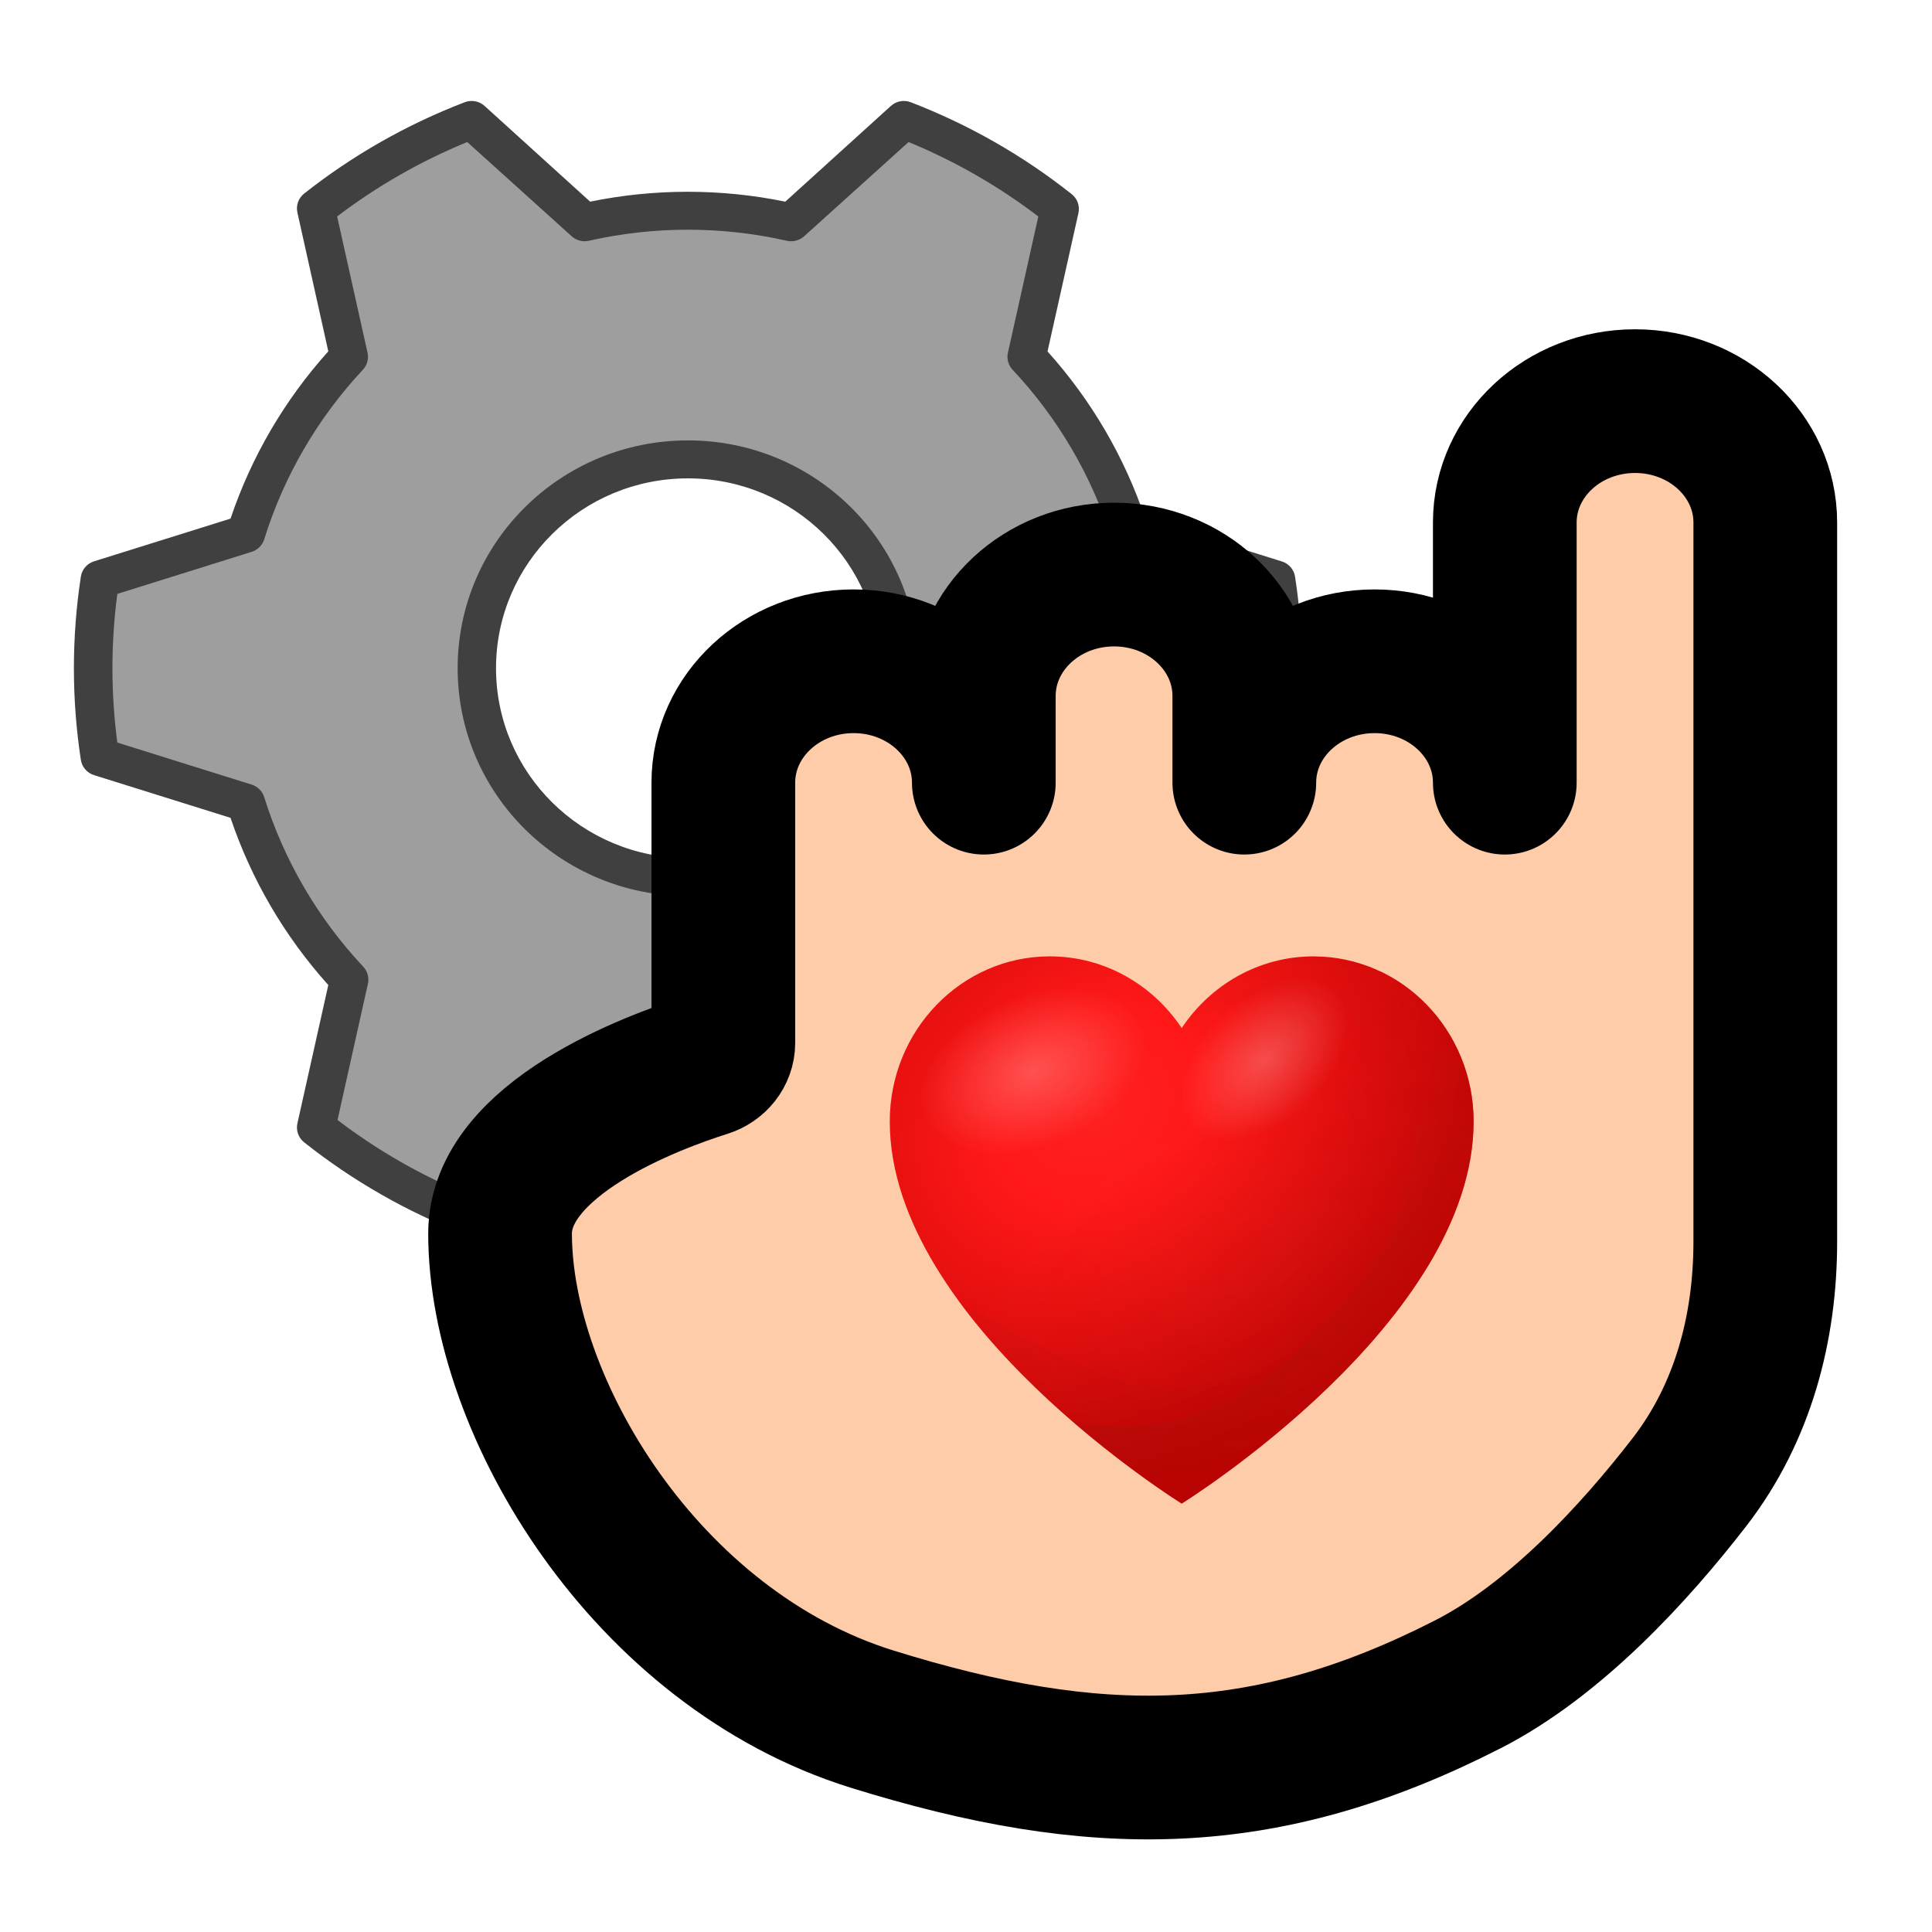
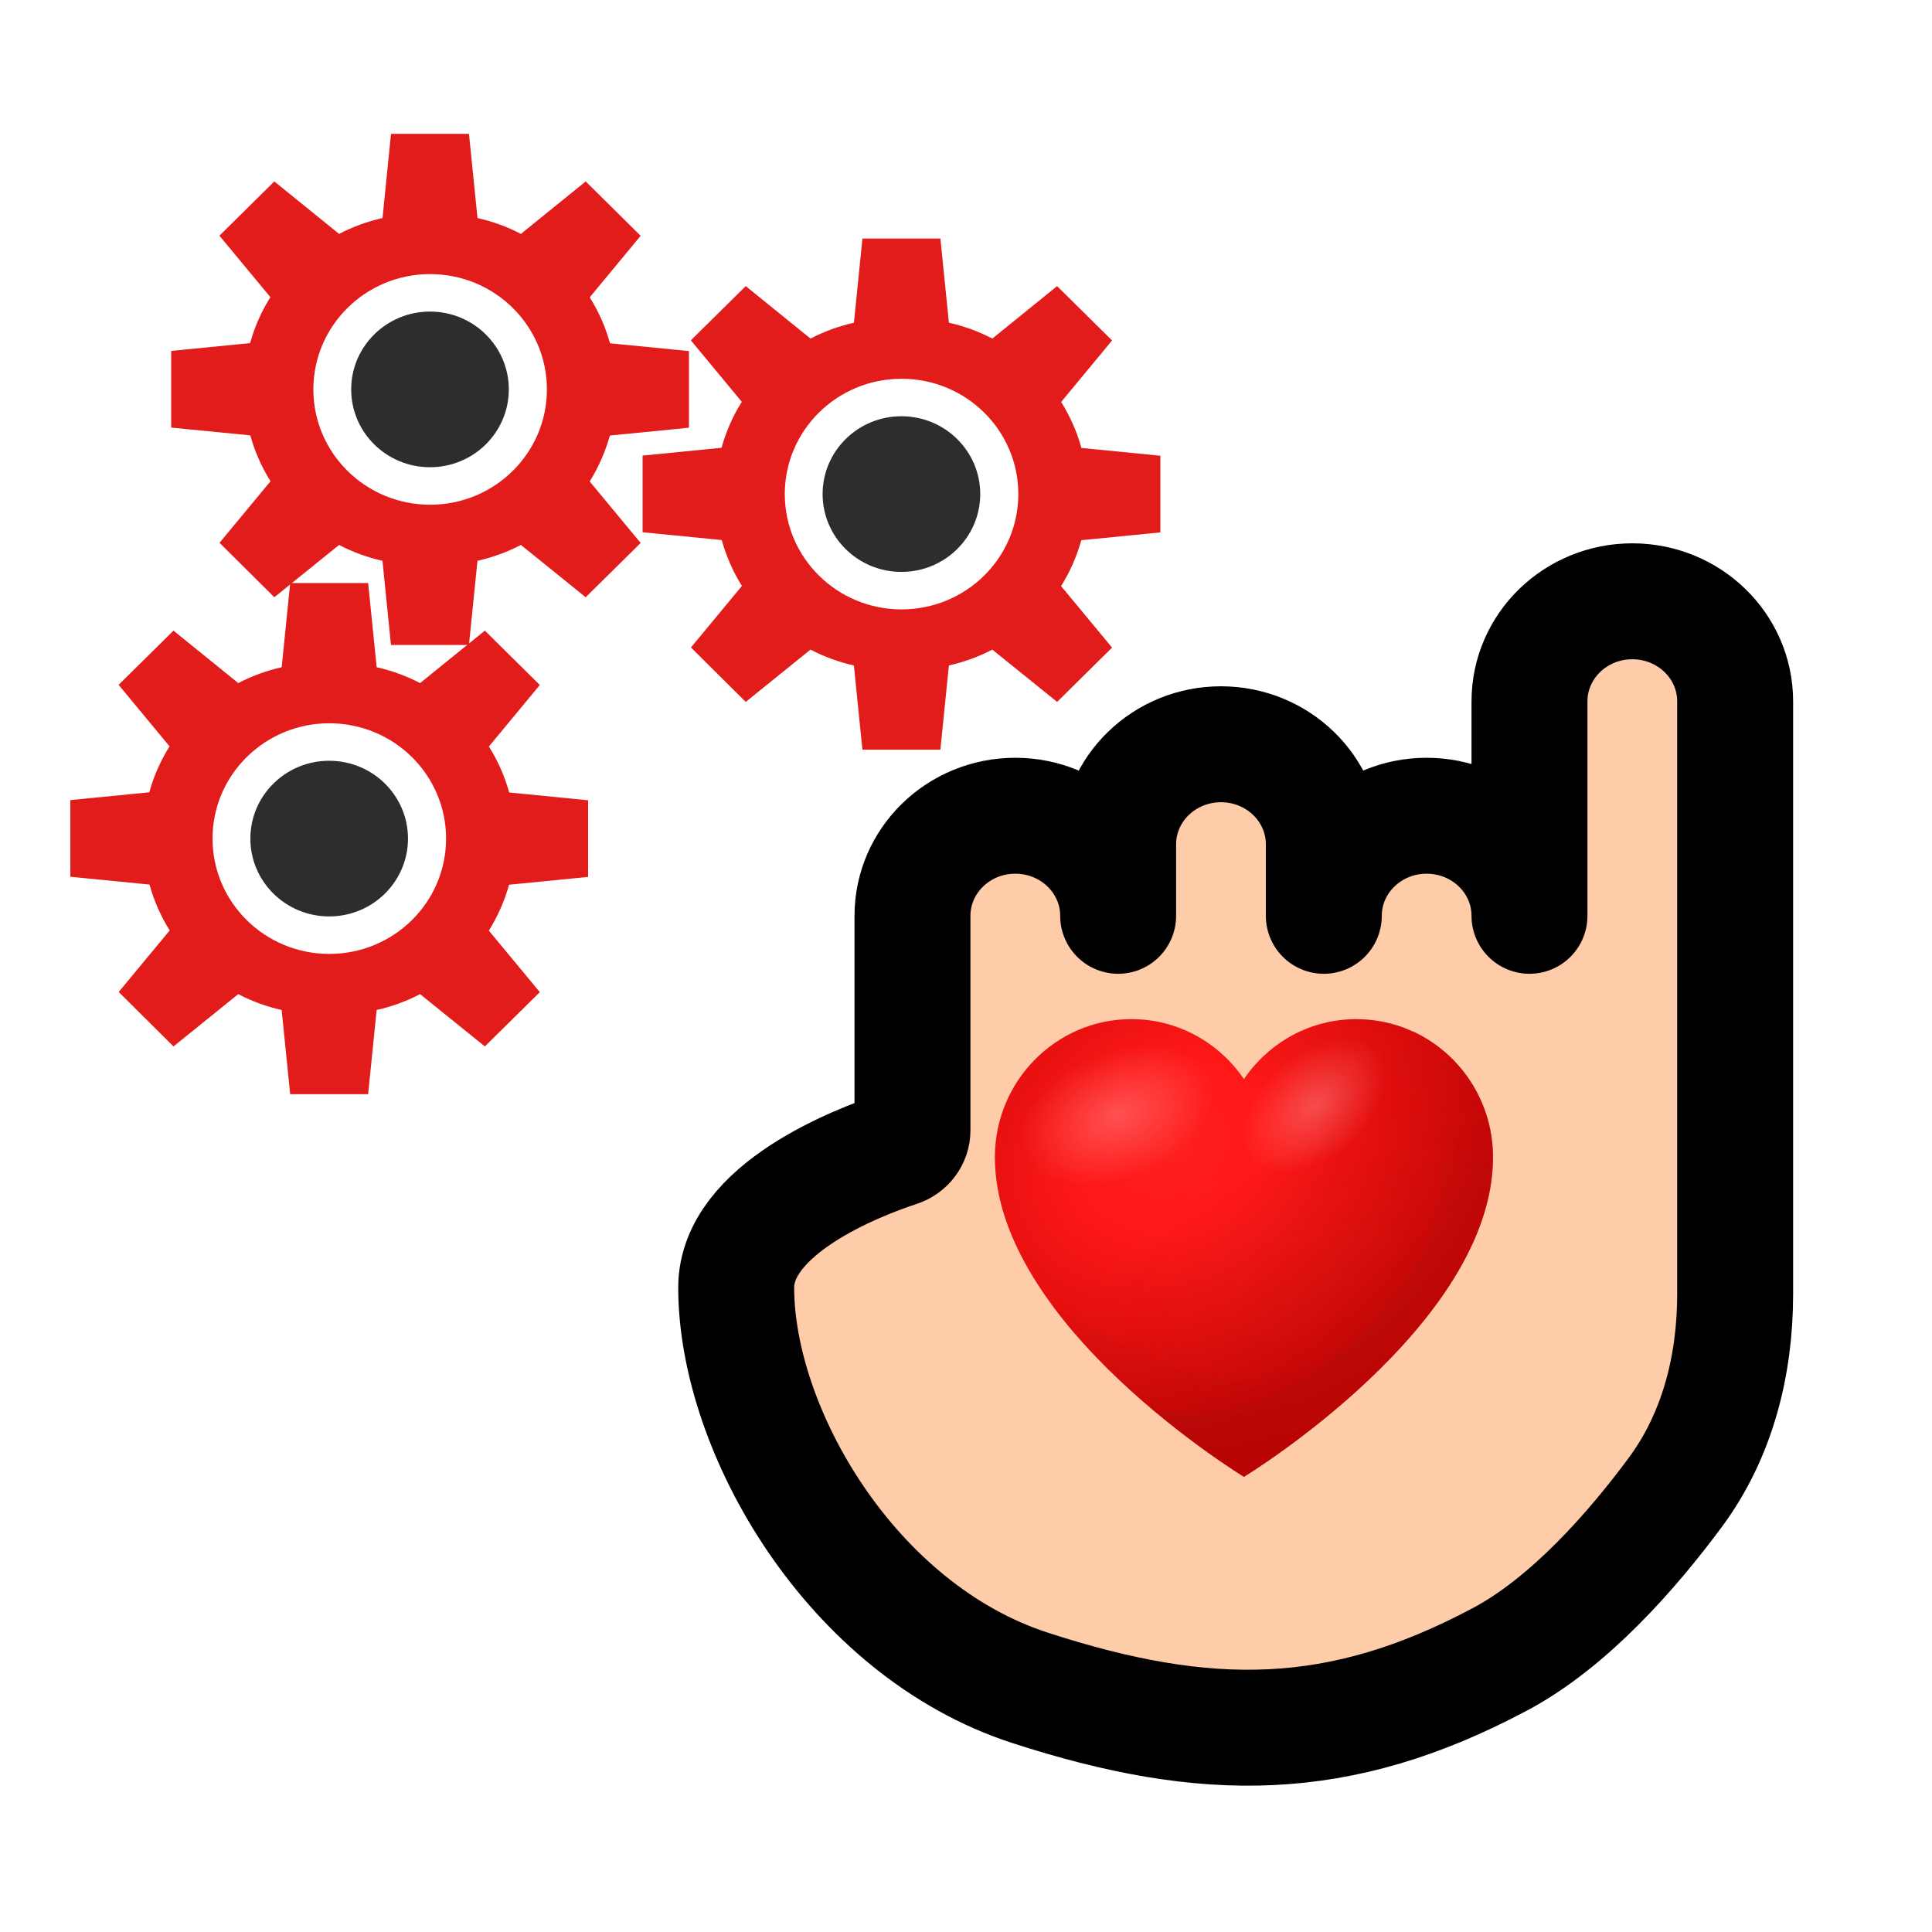
<svg xmlns="http://www.w3.org/2000/svg" width="800px" height="800px" viewBox="0 0 128 128" data-name="Слой 1" id="Слой_1" version="1.1">
  <defs id="defs1">
    <style id="style1">.cls-1{fill:#9e9e9e;}.cls-2{fill:#404040;}</style>
    <radialGradient id="paint0_radial" cx="0" cy="0" r="1" gradientUnits="userSpaceOnUse" gradientTransform="matrix(12.46295,-7.024806,5.572451,9.886279,9.38479,8.34769)">
      <stop offset="0.248" stop-color="#FF0000" id="stop7" />
      <stop offset="0.864" stop-color="#C20000" id="stop8" />
    </radialGradient>
    <radialGradient id="paint1_radial" cx="0" cy="0" r="1" gradientUnits="userSpaceOnUse" gradientTransform="matrix(10.73016,-6.048107,4.797701,8.511769,9.7385,7.47018)">
      <stop offset="0.248" stop-color="#FF0000" id="stop9" />
      <stop offset="1" stop-color="#C20000" id="stop10" />
    </radialGradient>
    <radialGradient id="paint2_radial" cx="0" cy="0" r="1" gradientUnits="userSpaceOnUse" gradientTransform="matrix(12.46295,-7.024806,5.572451,9.886279,9.38479,8.34769)">
      <stop stop-color="white" stop-opacity="0.25" id="stop11" />
      <stop offset="1" stop-color="white" stop-opacity="0" id="stop12" />
    </radialGradient>
    <radialGradient id="paint3_radial" cx="0" cy="0" r="1" gradientUnits="userSpaceOnUse" gradientTransform="matrix(9.36242,-4.626383,2.286093,4.62637,14.5277,13.2044)">
      <stop stop-color="#BD2719" stop-opacity="0.25" id="stop13" />
      <stop offset="1" stop-color="#BD2719" stop-opacity="0" id="stop14" />
    </radialGradient>
    <radialGradient id="paint4_radial" cx="0" cy="0" r="1" gradientUnits="userSpaceOnUse" gradientTransform="matrix(3.449644,-1.372138,0.8523511,2.142865,7.34746,7.19453)">
      <stop stop-color="white" id="stop15" />
      <stop offset="1" stop-color="white" stop-opacity="0" id="stop16" />
    </radialGradient>
    <radialGradient id="paint5_radial" cx="0" cy="0" r="1" gradientUnits="userSpaceOnUse" gradientTransform="matrix(2.328104,-2.006971,1.246783,1.446279,14.6004,6.84619)">
      <stop stop-color="white" id="stop17" />
      <stop offset="1" stop-color="white" stop-opacity="0" id="stop18" />
    </radialGradient>
    <linearGradient id="paint6_linear" x1="13.887" y1="26.85" x2="15.658" y2="2.964" gradientUnits="userSpaceOnUse">
      <stop stop-color="#860805" id="stop19" />
      <stop offset="1" stop-color="#BD2719" stop-opacity="0" id="stop20" />
    </linearGradient>
  </defs>
-   <g id="g2" transform="matrix(0.6356737,0,0,0.6289309,4.893204,4.020342)">
-     <path class="cls-1" d="M 64,112.2 A 48.3,48.3 0 0 0 74.76,111 l 11.78,10.78 a 61.91,61.91 0 0 0 16.21,-9.37 L 99.3,96.8 a 48.13,48.13 0 0 0 10.78,-18.63 l 15.22,-4.81 a 62.58,62.58 0 0 0 0,-18.71 L 110.08,49.84 A 48.13,48.13 0 0 0 99.3,31.2 l 3.45,-15.59 A 61.91,61.91 0 0 0 86.54,6.24 L 74.76,17 A 48,48 0 0 0 53.24,17 L 41.46,6.24 A 61.91,61.91 0 0 0 25.25,15.61 L 28.7,31.2 A 48.13,48.13 0 0 0 17.92,49.83 L 2.7,54.64 a 62.57,62.57 0 0 0 0,18.71 l 15.22,4.81 A 48.13,48.13 0 0 0 28.7,96.8 l -3.45,15.59 a 61.91,61.91 0 0 0 16.21,9.37 L 53.24,111 A 48.3,48.3 0 0 0 64,112.2 Z M 42,64 A 22,22 0 1 1 64,86 22,22 0 0 1 42,64 Z" id="path1" />
-     <path class="cls-2" d="m 86.54,123.76 a 2,2 0 0 1 -1.35,-0.52 l -11,-10.08 a 50.2,50.2 0 0 1 -20.34,0 l -11,10.08 a 2,2 0 0 1 -2.08,0.39 63.83,63.83 0 0 1 -16.77,-9.69 2,2 0 0 1 -0.7,-2 L 26.52,97.37 A 50.48,50.48 0 0 1 16.33,79.76 L 2.1,75.26 a 2,2 0 0 1 -1.37,-1.6 64.57,64.57 0 0 1 0,-19.31 2,2 0 0 1 1.37,-1.61 l 14.23,-4.5 A 50.5,50.5 0 0 1 26.52,30.62 L 23.3,16 A 2,2 0 0 1 24,14 63.83,63.83 0 0 1 40.73,4.38 2,2 0 0 1 42.81,4.77 l 11,10.08 a 50.2,50.2 0 0 1 20.34,0 l 11,-10.08 a 2,2 0 0 1 2.08,-0.39 63.83,63.83 0 0 1 16.77,9.68 2,2 0 0 1 0.7,2 l -3.22,14.57 a 50.48,50.48 0 0 1 10.19,17.62 l 14.23,4.5 a 2,2 0 0 1 1.38,1.61 64.58,64.58 0 0 1 0,19.31 2,2 0 0 1 -1.37,1.61 l -14.23,4.5 A 50.49,50.49 0 0 1 101.49,97.4 l 3.21,14.6 a 2,2 0 0 1 -0.7,2 63.83,63.83 0 0 1 -16.73,9.67 2,2 0 0 1 -0.73,0.09 z M 27.48,111.59 A 59.83,59.83 0 0 0 41,119.43 l 10.85,-9.93 a 2,2 0 0 1 1.79,-0.47 46.26,46.26 0 0 0 20.63,0 2,2 0 0 1 1.8,0.47 L 87,119.43 a 59.83,59.83 0 0 0 13.56,-7.84 L 97.35,97.23 a 2,2 0 0 1 0.49,-1.79 46.4,46.4 0 0 0 10.33,-17.86 2,2 0 0 1 1.31,-1.32 l 14,-4.43 a 60.56,60.56 0 0 0 0,-15.66 l -14,-4.43 A 2,2 0 0 1 108.17,50.42 46.4,46.4 0 0 0 97.84,32.56 2,2 0 0 1 97.35,30.77 l 3.17,-14.36 A 59.83,59.83 0 0 0 87,8.57 L 76.11,18.5 a 2,2 0 0 1 -1.8,0.47 46.26,46.26 0 0 0 -20.63,0 2,2 0 0 1 -1.79,-0.47 L 41,8.57 a 59.83,59.83 0 0 0 -13.56,7.84 l 3.17,14.36 a 2,2 0 0 1 -0.49,1.79 46.41,46.41 0 0 0 -10.28,17.86 2,2 0 0 1 -1.31,1.32 l -14,4.43 a 60.56,60.56 0 0 0 0,15.66 l 14,4.43 a 2,2 0 0 1 1.31,1.32 46.42,46.42 0 0 0 10.32,17.86 2,2 0 0 1 0.49,1.79 z M 64,88 A 24,24 0 1 1 88,64 24,24 0 0 1 64,88 Z M 64,44 A 20,20 0 1 0 84,64 20,20 0 0 0 64,44 Z" id="path2" />
-   </g>
-   <path d="M 97.23,111.6 C 83.72,118.5 72.576,118.494 57.784,113.898 42.804,109.244 33.131,93.217 33.131,81.727 c 0,-6.305 10.141,-10.046 13.63,-11.146 0.687,-0.217 1.162,-0.811 1.162,-1.487 V 51.854 c 0,-4.442 3.863,-8.043 8.629,-8.043 4.765,0 8.629,3.601 8.629,8.043 v -5.745 c 0,-4.442 3.863,-8.043 8.629,-8.043 4.765,0 8.629,3.601 8.629,8.043 v 5.745 c 0,-4.442 3.863,-8.043 8.629,-8.043 4.765,0 8.629,3.601 8.629,8.043 V 34.619 c 0,-4.442 3.863,-8.043 8.629,-8.043 4.765,0 8.629,3.601 8.629,8.043 v 47.641 c 0,5.681 -1.46,11.325 -5.024,15.933 -3.624,4.686 -8.886,10.439 -14.698,13.407 z" fill="#2F88FF" stroke="#000000" stroke-width="9.521" stroke-linecap="round" stroke-linejoin="round" id="path1-7" style="fill:#ffccaa" />
-   <g id="g20" transform="matrix(2.115247,0,0,2.182408,52.90668,55.25681)">
+   <path d="m 99.382,109.929 c -10.666,5.688 -19.464,5.683 -31.143,1.894 C 56.412,107.986 48.775,94.774 48.775,85.302 c 0,-5.198 8.007,-8.282 10.761,-9.189 0.543,-0.179 0.918,-0.668 0.918,-1.226 v -14.212 c 0,-3.662 3.05,-6.63 6.813,-6.63 3.762,0 6.813,2.968 6.813,6.63 v -4.736 c 0,-3.662 3.05,-6.63 6.813,-6.63 3.762,0 6.813,2.968 6.813,6.63 v 4.736 c 0,-3.662 3.05,-6.63 6.813,-6.63 3.762,0 6.813,2.968 6.813,6.63 V 46.467 c 0,-3.662 3.05,-6.63 6.813,-6.63 3.762,0 6.813,2.968 6.813,6.63 v 39.274 c 0,4.683 -1.153,9.336 -3.967,13.135 -2.861,3.863 -7.016,8.605 -11.605,11.052 z" fill="#2F88FF" stroke="#000000" stroke-width="7.681" stroke-linecap="round" stroke-linejoin="round" id="path1-7" style="fill:#ffccaa" />
+   <g id="g20" transform="matrix(1.804617,0,0,1.825385,60.75828,60.74062)">
    <path d="M 16.131,3.714 C 14.417,3.714 12.903,4.577 12,5.891 11.097,4.577 9.583,3.714 7.869,3.714 5.103,3.714 2.857,5.96 2.857,8.726 2.857,14.834 12,20.326 12,20.326 c 0,0 9.143,-5.491 9.143,-11.6 0,-2.766 -2.246,-5.011 -5.011,-5.011 z" fill="url(#paint0_radial)" id="path1-1" style="fill:url(#paint0_radial)" />
    <path opacity="0.5" d="m 18.206,4.16 c 2.743,4.371 0.217,10.109 -2.817,11.737 -3.349,1.8 -5.64,0.954 -10.383,-1.737 2.703,3.583 6.994,6.16 6.994,6.16 0,0 9.143,-5.492 9.143,-11.6 0,-2.023 -1.206,-3.771 -2.937,-4.56 z" fill="url(#paint1_radial)" id="path2-2" style="fill:url(#paint1_radial)" />
    <path opacity="0.5" d="M 16.131,3.714 C 14.417,3.714 12.903,4.577 12,5.891 11.097,4.577 9.583,3.714 7.869,3.714 5.103,3.714 2.857,5.96 2.857,8.726 2.857,14.834 12,20.326 12,20.326 c 0,0 9.143,-5.491 9.143,-11.6 0,-2.766 -2.246,-5.011 -5.011,-5.011 z" fill="url(#paint2_radial)" id="path3" style="fill:url(#paint2_radial)" />
    <path opacity="0.5" d="M 16.131,3.714 C 14.417,3.714 12.903,4.577 12,5.891 11.097,4.577 9.583,3.714 7.869,3.714 5.103,3.714 2.857,5.96 2.857,8.726 2.857,14.834 12,20.326 12,20.326 c 0,0 9.143,-5.491 9.143,-11.6 0,-2.766 -2.246,-5.011 -5.011,-5.011 z" fill="url(#paint3_radial)" id="path4" style="fill:url(#paint3_radial)" />
    <path opacity="0.24" d="M 10.749,5.749 C 11.251,6.932 10.137,8.537 8.257,9.332 6.377,10.126 4.451,9.817 3.949,8.64 3.446,7.463 4.56,5.852 6.44,5.057 8.32,4.263 10.246,4.566 10.749,5.749 Z" fill="url(#paint4_radial)" id="path5" style="fill:url(#paint4_radial)" />
    <path opacity="0.24" d="m 16.874,4.789 c 0.714,0.789 0.274,2.349 -0.977,3.48 -1.252,1.131 -2.846,1.411 -3.56,0.623 -0.714,-0.789 -0.274,-2.349 0.977,-3.48 1.251,-1.131 2.846,-1.411 3.56,-0.623 z" fill="url(#paint5_radial)" id="path6" style="fill:url(#paint5_radial)" />
    <path opacity="0.32" d="m 16.223,5.046 c 2.514,0.857 4.914,4.571 0.857,9.2 -2.429,2.771 -5.08,4.171 -8.451,3.623 1.823,1.52 3.377,2.457 3.377,2.457 0,0 9.143,-5.491 9.143,-11.6 -0.006,-2.766 -2.252,-5.011 -5.017,-5.011 -1.714,0 -3.229,0.863 -4.131,2.177 0,0 2.383,-1.474 4.223,-0.846 z" fill="url(#paint6_linear)" id="path7" style="fill:url(#paint6_linear)" />
  </g>
+   <g id="g4" transform="matrix(0.2724059,0,0,0.2690154,-9.857277,-76.64625)">
+     <circle style="fill:#2d2d2d" cx="140.767" cy="380.816" r="19.168" id="circle2" />
+     <path style="fill:#e21b1b" d="m 203.744,390.256 v -18.88 l -19.2,-1.92 c -1.088,-3.992 -2.748,-7.805 -4.928,-11.32 L 192,342.984 178.632,329.6 162.88,342.52 c -3.333,-1.759 -6.884,-3.072 -10.56,-3.904 l -2.072,-20.736 h -18.96 l -2.072,20.736 c -3.676,0.832 -7.226,2.144 -10.56,3.904 l -15.752,-12.92 -13.351,13.353 12.392,15.144 c -2.179,3.517 -3.839,7.329 -4.928,11.32 l -19.2,1.92 v 18.88 l 19.248,1.92 c 1.091,3.983 2.745,7.789 4.912,11.304 l -12.4,15.152 13.328,13.408 15.744,-12.88 c 3.333,1.758 6.884,3.072 10.56,3.904 l 2.072,20.736 h 18.96 l 2.072,-20.736 c 3.676,-0.832 7.226,-2.144 10.56,-3.904 l 15.76,12.88 13.368,-13.368 -12.4,-15.152 c 2.168,-3.515 3.822,-7.321 4.912,-11.304 z M 140.8,409.217 c -15.685,0 -28.4,-12.715 -28.4,-28.4 0,-15.685 12.715,-28.4 28.4,-28.4 15.685,0 28.4,12.715 28.4,28.4 v 0 c 0,15.685 -12.715,28.4 -28.4,28.4 z" id="path2" />
+   </g>
+   <g id="g4-6" transform="matrix(0.2724059,0,0,0.2690154,-16.53703,-46.8865)">
+     <circle style="fill:#2d2d2d" cx="140.767" cy="380.816" r="19.168" id="circle2-0" />
+     <path style="fill:#e21b1b" d="m 203.744,390.256 v -18.88 l -19.2,-1.92 c -1.088,-3.992 -2.748,-7.805 -4.928,-11.32 L 192,342.984 178.632,329.6 162.88,342.52 c -3.333,-1.759 -6.884,-3.072 -10.56,-3.904 l -2.072,-20.736 h -18.96 l -2.072,20.736 c -3.676,0.832 -7.226,2.144 -10.56,3.904 l -15.752,-12.92 -13.351,13.353 12.392,15.144 c -2.179,3.517 -3.839,7.329 -4.928,11.32 l -19.2,1.92 v 18.88 l 19.248,1.92 c 1.091,3.983 2.745,7.789 4.912,11.304 l -12.4,15.152 13.328,13.408 15.744,-12.88 c 3.333,1.758 6.884,3.072 10.56,3.904 l 2.072,20.736 h 18.96 l 2.072,-20.736 c 3.676,-0.832 7.226,-2.144 10.56,-3.904 l 15.76,12.88 13.368,-13.368 -12.4,-15.152 c 2.168,-3.515 3.822,-7.321 4.912,-11.304 z M 140.8,409.217 c -15.685,0 -28.4,-12.715 -28.4,-28.4 0,-15.685 12.715,-28.4 28.4,-28.4 15.685,0 28.4,12.715 28.4,28.4 v 0 c 0,15.685 -12.715,28.4 -28.4,28.4 z" id="path2-6" />
+   </g>
+   <g id="g4-1" transform="matrix(0.2724059,0,0,0.2690154,21.3755,-69.71182)">
+     <circle style="fill:#2d2d2d" cx="140.767" cy="380.816" r="19.168" id="circle2-8" />
+     <path style="fill:#e21b1b" d="m 203.744,390.256 v -18.88 l -19.2,-1.92 c -1.088,-3.992 -2.748,-7.805 -4.928,-11.32 L 192,342.984 178.632,329.6 162.88,342.52 c -3.333,-1.759 -6.884,-3.072 -10.56,-3.904 l -2.072,-20.736 h -18.96 l -2.072,20.736 c -3.676,0.832 -7.226,2.144 -10.56,3.904 l -15.752,-12.92 -13.351,13.353 12.392,15.144 c -2.179,3.517 -3.839,7.329 -4.928,11.32 l -19.2,1.92 v 18.88 l 19.248,1.92 c 1.091,3.983 2.745,7.789 4.912,11.304 l -12.4,15.152 13.328,13.408 15.744,-12.88 c 3.333,1.758 6.884,3.072 10.56,3.904 l 2.072,20.736 h 18.96 l 2.072,-20.736 c 3.676,-0.832 7.226,-2.144 10.56,-3.904 l 15.76,12.88 13.368,-13.368 -12.4,-15.152 c 2.168,-3.515 3.822,-7.321 4.912,-11.304 z M 140.8,409.217 c -15.685,0 -28.4,-12.715 -28.4,-28.4 0,-15.685 12.715,-28.4 28.4,-28.4 15.685,0 28.4,12.715 28.4,28.4 v 0 c 0,15.685 -12.715,28.4 -28.4,28.4 z" id="path2-7" />
+   </g>
</svg>
